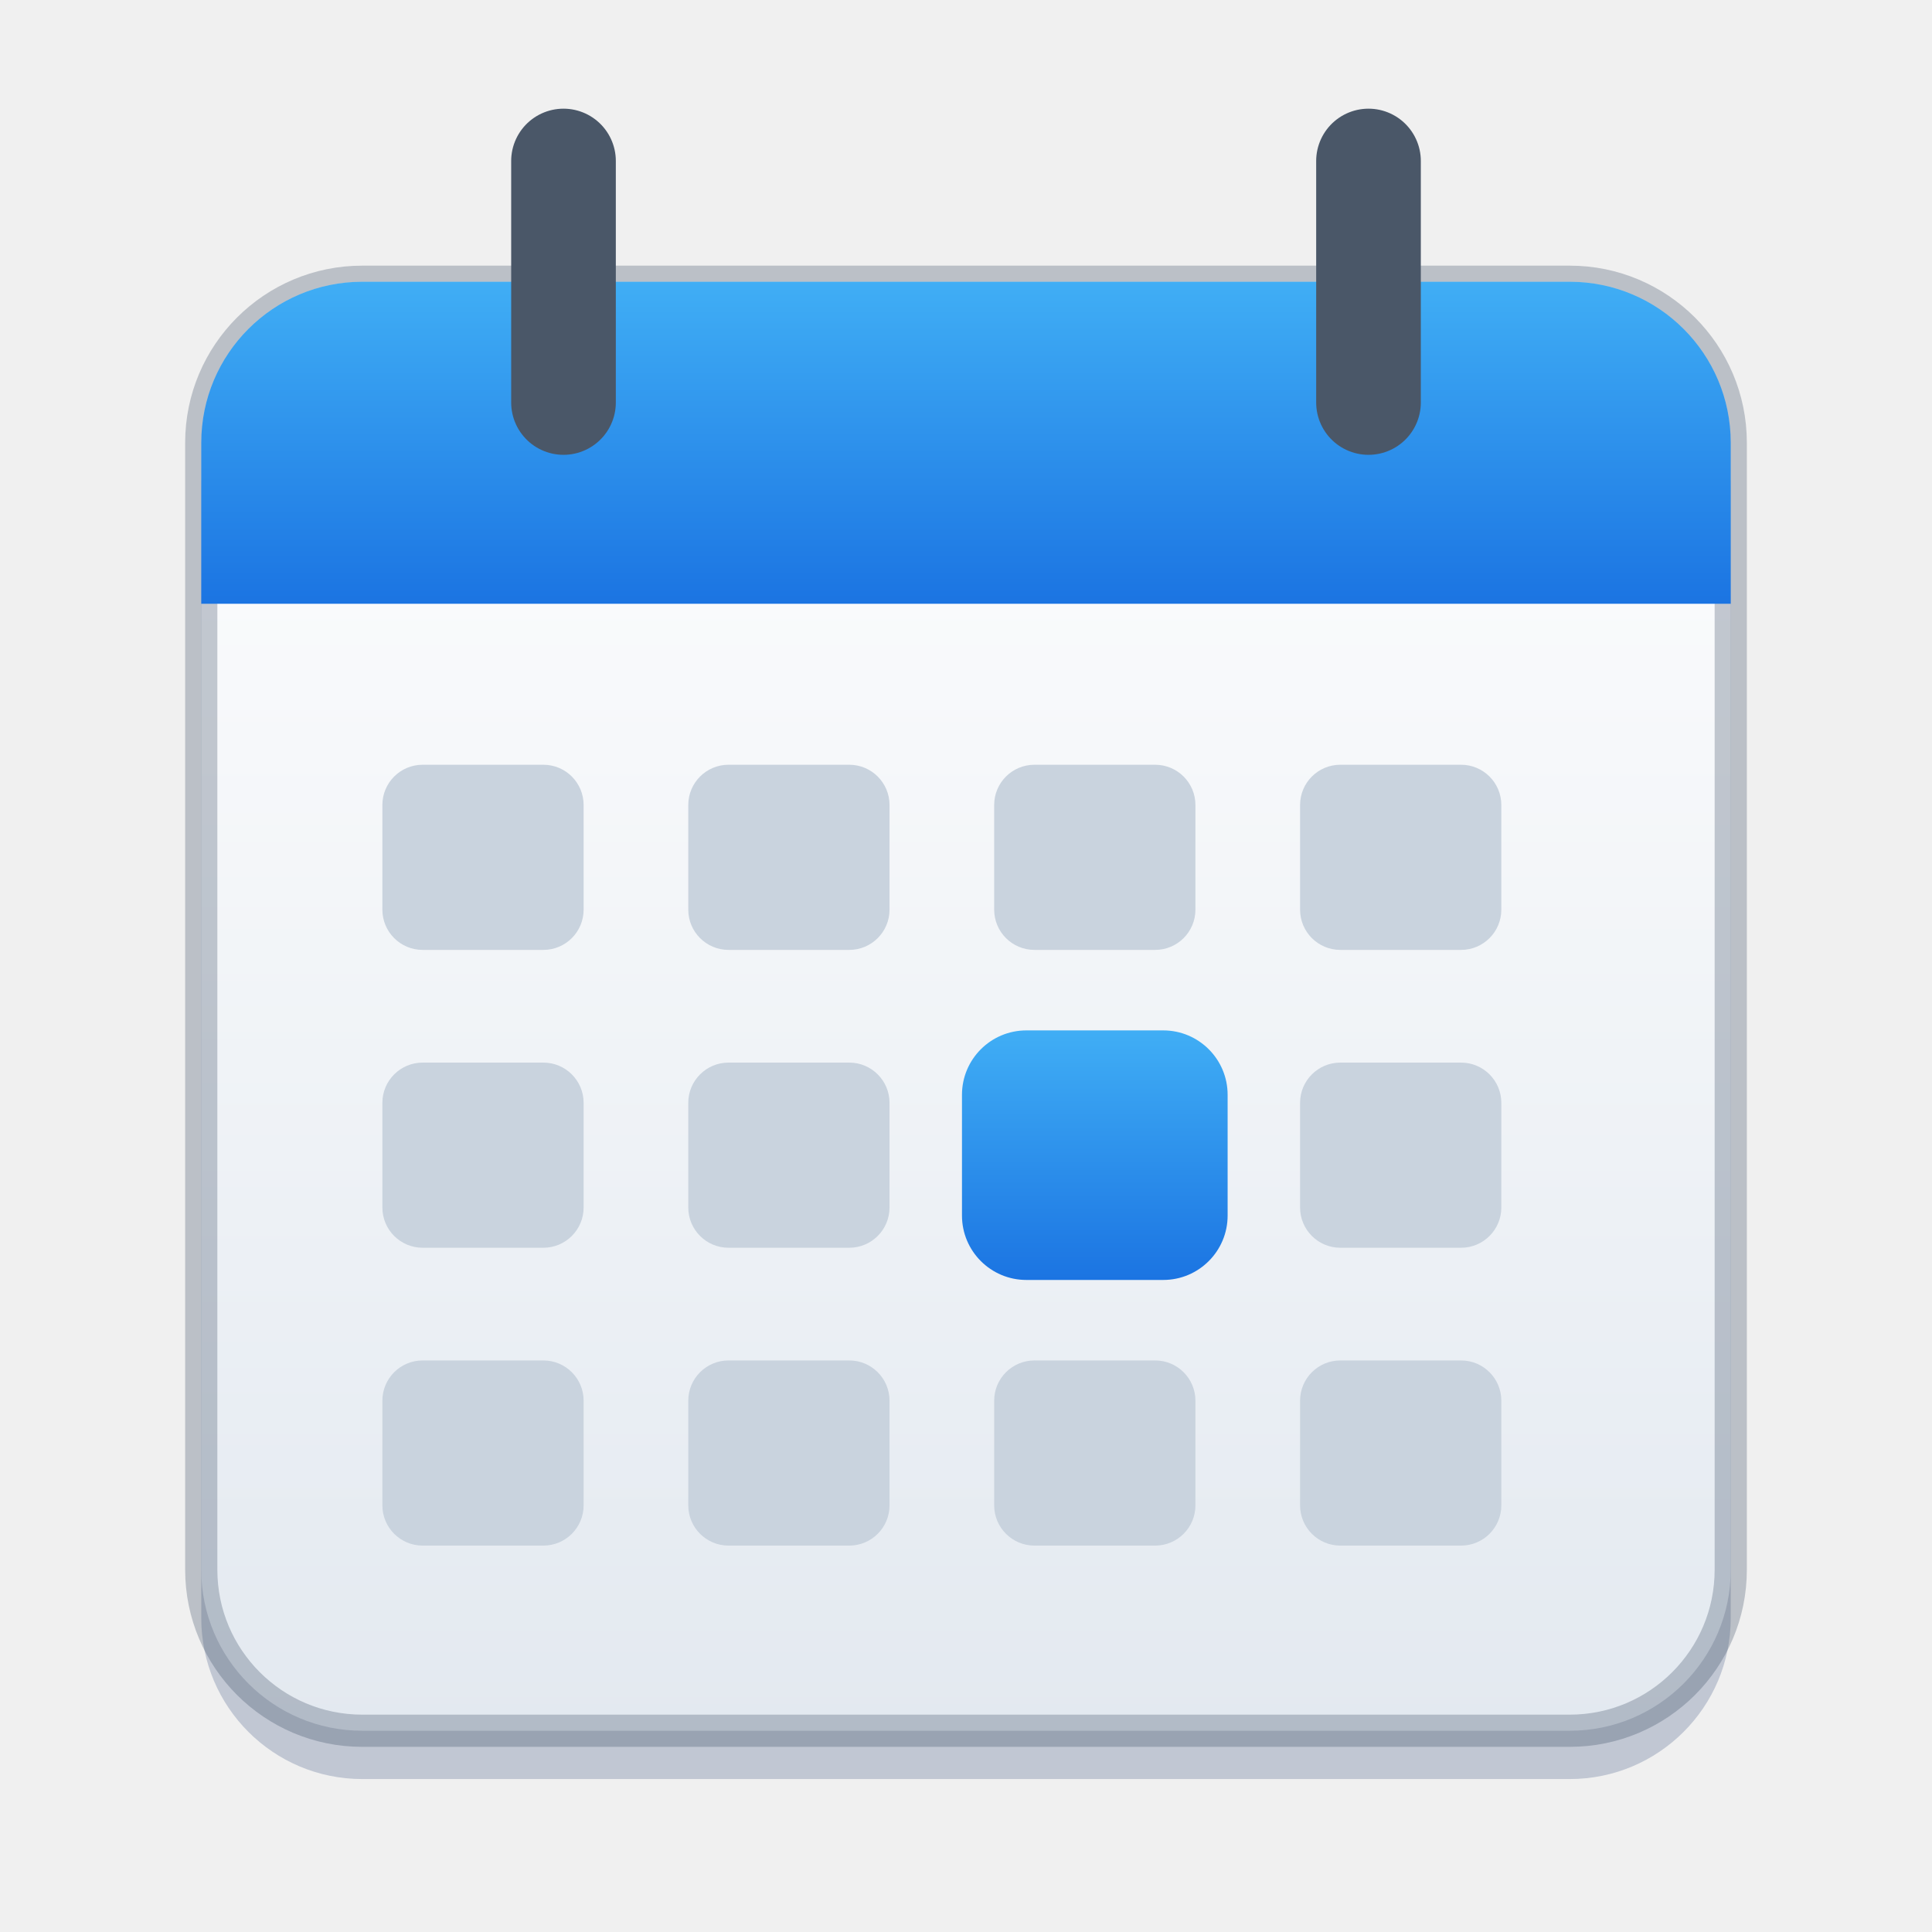
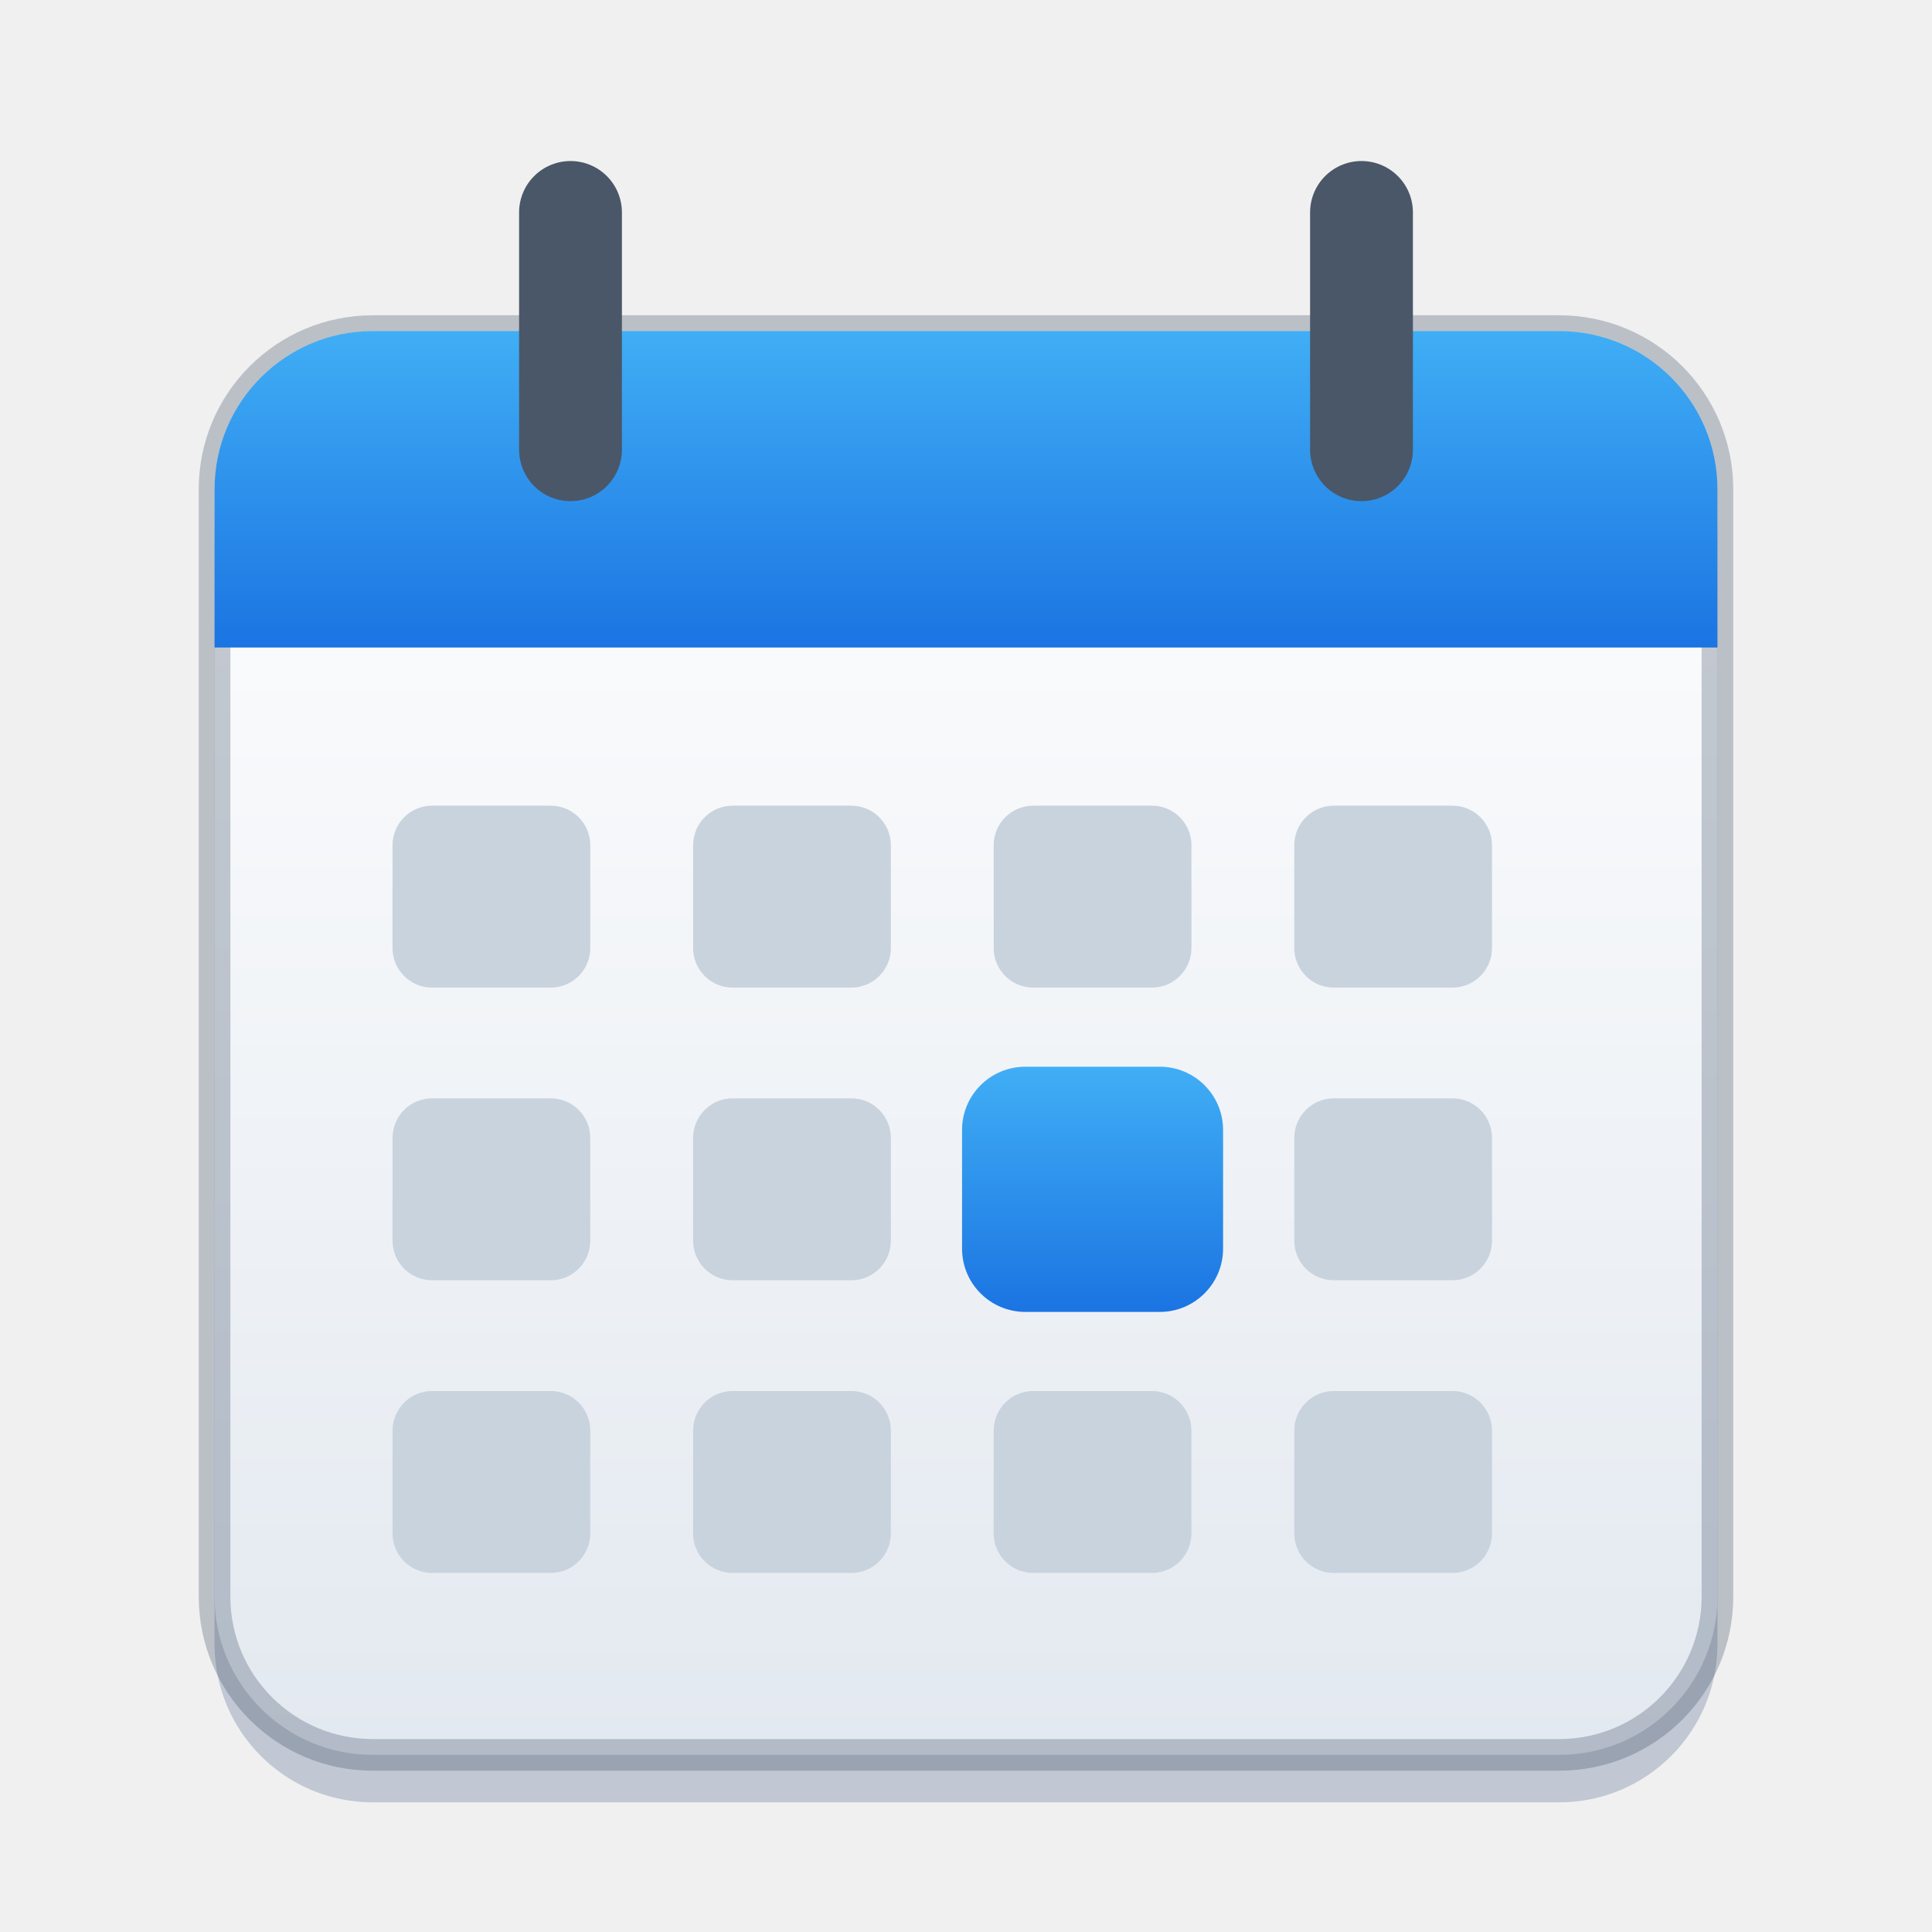
<svg xmlns="http://www.w3.org/2000/svg" viewBox="0 0 48 48" width="48" height="48">
  <defs>
    <linearGradient id="calendar-g1" x1="0" y1="0" x2="0" y2="1">
      <stop offset="0" stop-color="#FFFFFF" />
      <stop offset="1" stop-color="#E3E9F0" />
    </linearGradient>
    <linearGradient id="calendar-g2" x1="0" y1="0" x2="0" y2="1">
      <stop offset="0" stop-color="#40AEF5" />
      <stop offset="1" stop-color="#1B74E2" />
    </linearGradient>
    <linearGradient id="calendar-g3" x1="0" y1="0" x2="0" y2="1">
      <stop offset="0" stop-color="#40AEF5" />
      <stop offset="1" stop-color="#1B74E2" />
    </linearGradient>
  </defs>
-   <path d="M9 7H39a4 4 0 0 1 4 4V39a4 4 0 0 1-4 4H9a4 4 0 0 1-4-4V11a4 4 0 0 1 4-4Z" fill="#08245F" fill-opacity="0.2" transform="translate(0 1.2)" />
-   <path d="M9 7H39a4 4 0 0 1 4 4V39a4 4 0 0 1-4 4H9a4 4 0 0 1-4-4V11a4 4 0 0 1 4-4Z" fill="url(#calendar-g1)" />
-   <path d="M9 7H39a4 4 0 0 1 4 4V39a4 4 0 0 1-4 4H9a4 4 0 0 1-4-4V11a4 4 0 0 1 4-4Z" fill="none" stroke="#33465F" stroke-opacity=".28" stroke-width=".8" />
-   <path d="M9 7.6H39" fill="none" stroke="#FFFFFF" stroke-opacity=".7" stroke-width="1" stroke-linecap="round" />
-   <path d="M5 15V11a4 4 0 0 1 4-4H39a4 4 0 0 1 4 4V15Z" fill="url(#calendar-g2)" />
-   <path d="M14 4L14 10" stroke="#4A5768" stroke-opacity="1.0" stroke-width="2.6" stroke-linecap="round" />
-   <path d="M34 4L34 10" stroke="#4A5768" stroke-opacity="1.0" stroke-width="2.6" stroke-linecap="round" />
-   <path d="M10.5 19.0H13.5a1 1 0 0 1 1 1V22.6a1 1 0 0 1-1 1H10.5a1 1 0 0 1-1-1V20.0a1 1 0 0 1 1-1Z" fill="#C9D3DE" fill-opacity="1.0" />
-   <path d="M18.1 19.0H21.1a1 1 0 0 1 1 1V22.6a1 1 0 0 1-1 1H18.1a1 1 0 0 1-1-1V20.0a1 1 0 0 1 1-1Z" fill="#C9D3DE" fill-opacity="1.0" />
-   <path d="M25.7 19.0H28.7a1 1 0 0 1 1 1V22.6a1 1 0 0 1-1 1H25.7a1 1 0 0 1-1-1V20.0a1 1 0 0 1 1-1Z" fill="#C9D3DE" fill-opacity="1.0" />
-   <path d="M33.3 19.0H36.3a1 1 0 0 1 1 1V22.6a1 1 0 0 1-1 1H33.3a1 1 0 0 1-1-1V20.0a1 1 0 0 1 1-1Z" fill="#C9D3DE" fill-opacity="1.0" />
-   <path d="M10.5 26.4H13.5a1 1 0 0 1 1 1V30.0a1 1 0 0 1-1 1H10.5a1 1 0 0 1-1-1V27.4a1 1 0 0 1 1-1Z" fill="#C9D3DE" fill-opacity="1.0" />
-   <path d="M18.1 26.4H21.1a1 1 0 0 1 1 1V30.0a1 1 0 0 1-1 1H18.1a1 1 0 0 1-1-1V27.4a1 1 0 0 1 1-1Z" fill="#C9D3DE" fill-opacity="1.0" />
-   <path d="M25.5 25.6H28.9a1.6 1.6 0 0 1 1.6 1.6V30.2a1.6 1.6 0 0 1-1.6 1.6H25.5a1.6 1.6 0 0 1-1.6-1.6V27.2a1.6 1.6 0 0 1 1.6-1.6Z" fill="url(#calendar-g3)" />
-   <path d="M33.3 26.4H36.3a1 1 0 0 1 1 1V30.0a1 1 0 0 1-1 1H33.3a1 1 0 0 1-1-1V27.4a1 1 0 0 1 1-1Z" fill="#C9D3DE" fill-opacity="1.0" />
-   <path d="M10.5 33.8H13.5a1 1 0 0 1 1 1V37.4a1 1 0 0 1-1 1H10.5a1 1 0 0 1-1-1V34.8a1 1 0 0 1 1-1Z" fill="#C9D3DE" fill-opacity="1.0" />
-   <path d="M18.1 33.8H21.1a1 1 0 0 1 1 1V37.4a1 1 0 0 1-1 1H18.1a1 1 0 0 1-1-1V34.8a1 1 0 0 1 1-1Z" fill="#C9D3DE" fill-opacity="1.0" />
-   <path d="M25.7 33.8H28.7a1 1 0 0 1 1 1V37.4a1 1 0 0 1-1 1H25.7a1 1 0 0 1-1-1V34.8a1 1 0 0 1 1-1Z" fill="#C9D3DE" fill-opacity="1.0" />
-   <path d="M33.3 33.8H36.3a1 1 0 0 1 1 1V37.4a1 1 0 0 1-1 1H33.3a1 1 0 0 1-1-1V34.8a1 1 0 0 1 1-1Z" fill="#C9D3DE" fill-opacity="1.0" />
+   <g transform="translate(24.000 24.930) scale(0.9826) translate(-24.0 -24.0)">
+     <path d="M9 7H39a4 4 0 0 1 4 4V39a4 4 0 0 1-4 4H9a4 4 0 0 1-4-4V11a4 4 0 0 1 4-4Z" fill="#08245F" fill-opacity="0.2" transform="translate(0 1.2)" />
+     <path d="M9 7H39a4 4 0 0 1 4 4V39a4 4 0 0 1-4 4H9a4 4 0 0 1-4-4V11a4 4 0 0 1 4-4Z" fill="url(#calendar-g1)" />
+     <path d="M9 7H39a4 4 0 0 1 4 4V39a4 4 0 0 1-4 4H9a4 4 0 0 1-4-4V11a4 4 0 0 1 4-4Z" fill="none" stroke="#33465F" stroke-opacity=".28" stroke-width=".8" />
+     <path d="M9 7.6H39" fill="none" stroke="#FFFFFF" stroke-opacity=".7" stroke-width="1" stroke-linecap="round" />
+     <path d="M5 15V11a4 4 0 0 1 4-4H39a4 4 0 0 1 4 4V15Z" fill="url(#calendar-g2)" />
+     <path d="M14 4L14 10" stroke="#4A5768" stroke-opacity="1.0" stroke-width="2.6" stroke-linecap="round" />
+     <path d="M34 4L34 10" stroke="#4A5768" stroke-opacity="1.0" stroke-width="2.6" stroke-linecap="round" />
+     <path d="M10.5 19.0H13.5a1 1 0 0 1 1 1V22.6a1 1 0 0 1-1 1H10.5a1 1 0 0 1-1-1V20.0a1 1 0 0 1 1-1Z" fill="#C9D3DE" fill-opacity="1.0" />
+     <path d="M18.1 19.0H21.1a1 1 0 0 1 1 1V22.6a1 1 0 0 1-1 1H18.1a1 1 0 0 1-1-1V20.0a1 1 0 0 1 1-1Z" fill="#C9D3DE" fill-opacity="1.0" />
+     <path d="M25.7 19.0H28.7a1 1 0 0 1 1 1V22.6a1 1 0 0 1-1 1H25.7a1 1 0 0 1-1-1V20.0a1 1 0 0 1 1-1Z" fill="#C9D3DE" fill-opacity="1.0" />
+     <path d="M33.3 19.0H36.3a1 1 0 0 1 1 1V22.6a1 1 0 0 1-1 1H33.3a1 1 0 0 1-1-1V20.0a1 1 0 0 1 1-1Z" fill="#C9D3DE" fill-opacity="1.0" />
+     <path d="M10.5 26.4H13.5a1 1 0 0 1 1 1V30.0a1 1 0 0 1-1 1H10.5a1 1 0 0 1-1-1V27.4a1 1 0 0 1 1-1Z" fill="#C9D3DE" fill-opacity="1.0" />
+     <path d="M18.1 26.4H21.1a1 1 0 0 1 1 1V30.0a1 1 0 0 1-1 1H18.1a1 1 0 0 1-1-1V27.4a1 1 0 0 1 1-1Z" fill="#C9D3DE" fill-opacity="1.0" />
+     <path d="M25.5 25.6H28.9a1.6 1.6 0 0 1 1.6 1.6V30.2a1.6 1.6 0 0 1-1.6 1.6H25.5a1.6 1.6 0 0 1-1.6-1.6V27.2a1.6 1.6 0 0 1 1.6-1.6Z" fill="url(#calendar-g3)" />
+     <path d="M33.3 26.4H36.3a1 1 0 0 1 1 1V30.0a1 1 0 0 1-1 1H33.3a1 1 0 0 1-1-1V27.4a1 1 0 0 1 1-1Z" fill="#C9D3DE" fill-opacity="1.0" />
+     <path d="M10.5 33.8H13.5a1 1 0 0 1 1 1V37.4a1 1 0 0 1-1 1H10.5a1 1 0 0 1-1-1V34.8a1 1 0 0 1 1-1Z" fill="#C9D3DE" fill-opacity="1.0" />
+     <path d="M18.1 33.8H21.1a1 1 0 0 1 1 1V37.4a1 1 0 0 1-1 1H18.1a1 1 0 0 1-1-1V34.8a1 1 0 0 1 1-1Z" fill="#C9D3DE" fill-opacity="1.0" />
+     <path d="M25.7 33.8H28.7a1 1 0 0 1 1 1V37.4a1 1 0 0 1-1 1H25.7a1 1 0 0 1-1-1V34.8a1 1 0 0 1 1-1Z" fill="#C9D3DE" fill-opacity="1.0" />
+     <path d="M33.3 33.8H36.3a1 1 0 0 1 1 1V37.4a1 1 0 0 1-1 1H33.3a1 1 0 0 1-1-1V34.8a1 1 0 0 1 1-1Z" fill="#C9D3DE" fill-opacity="1.0" />
+   </g>
</svg>
